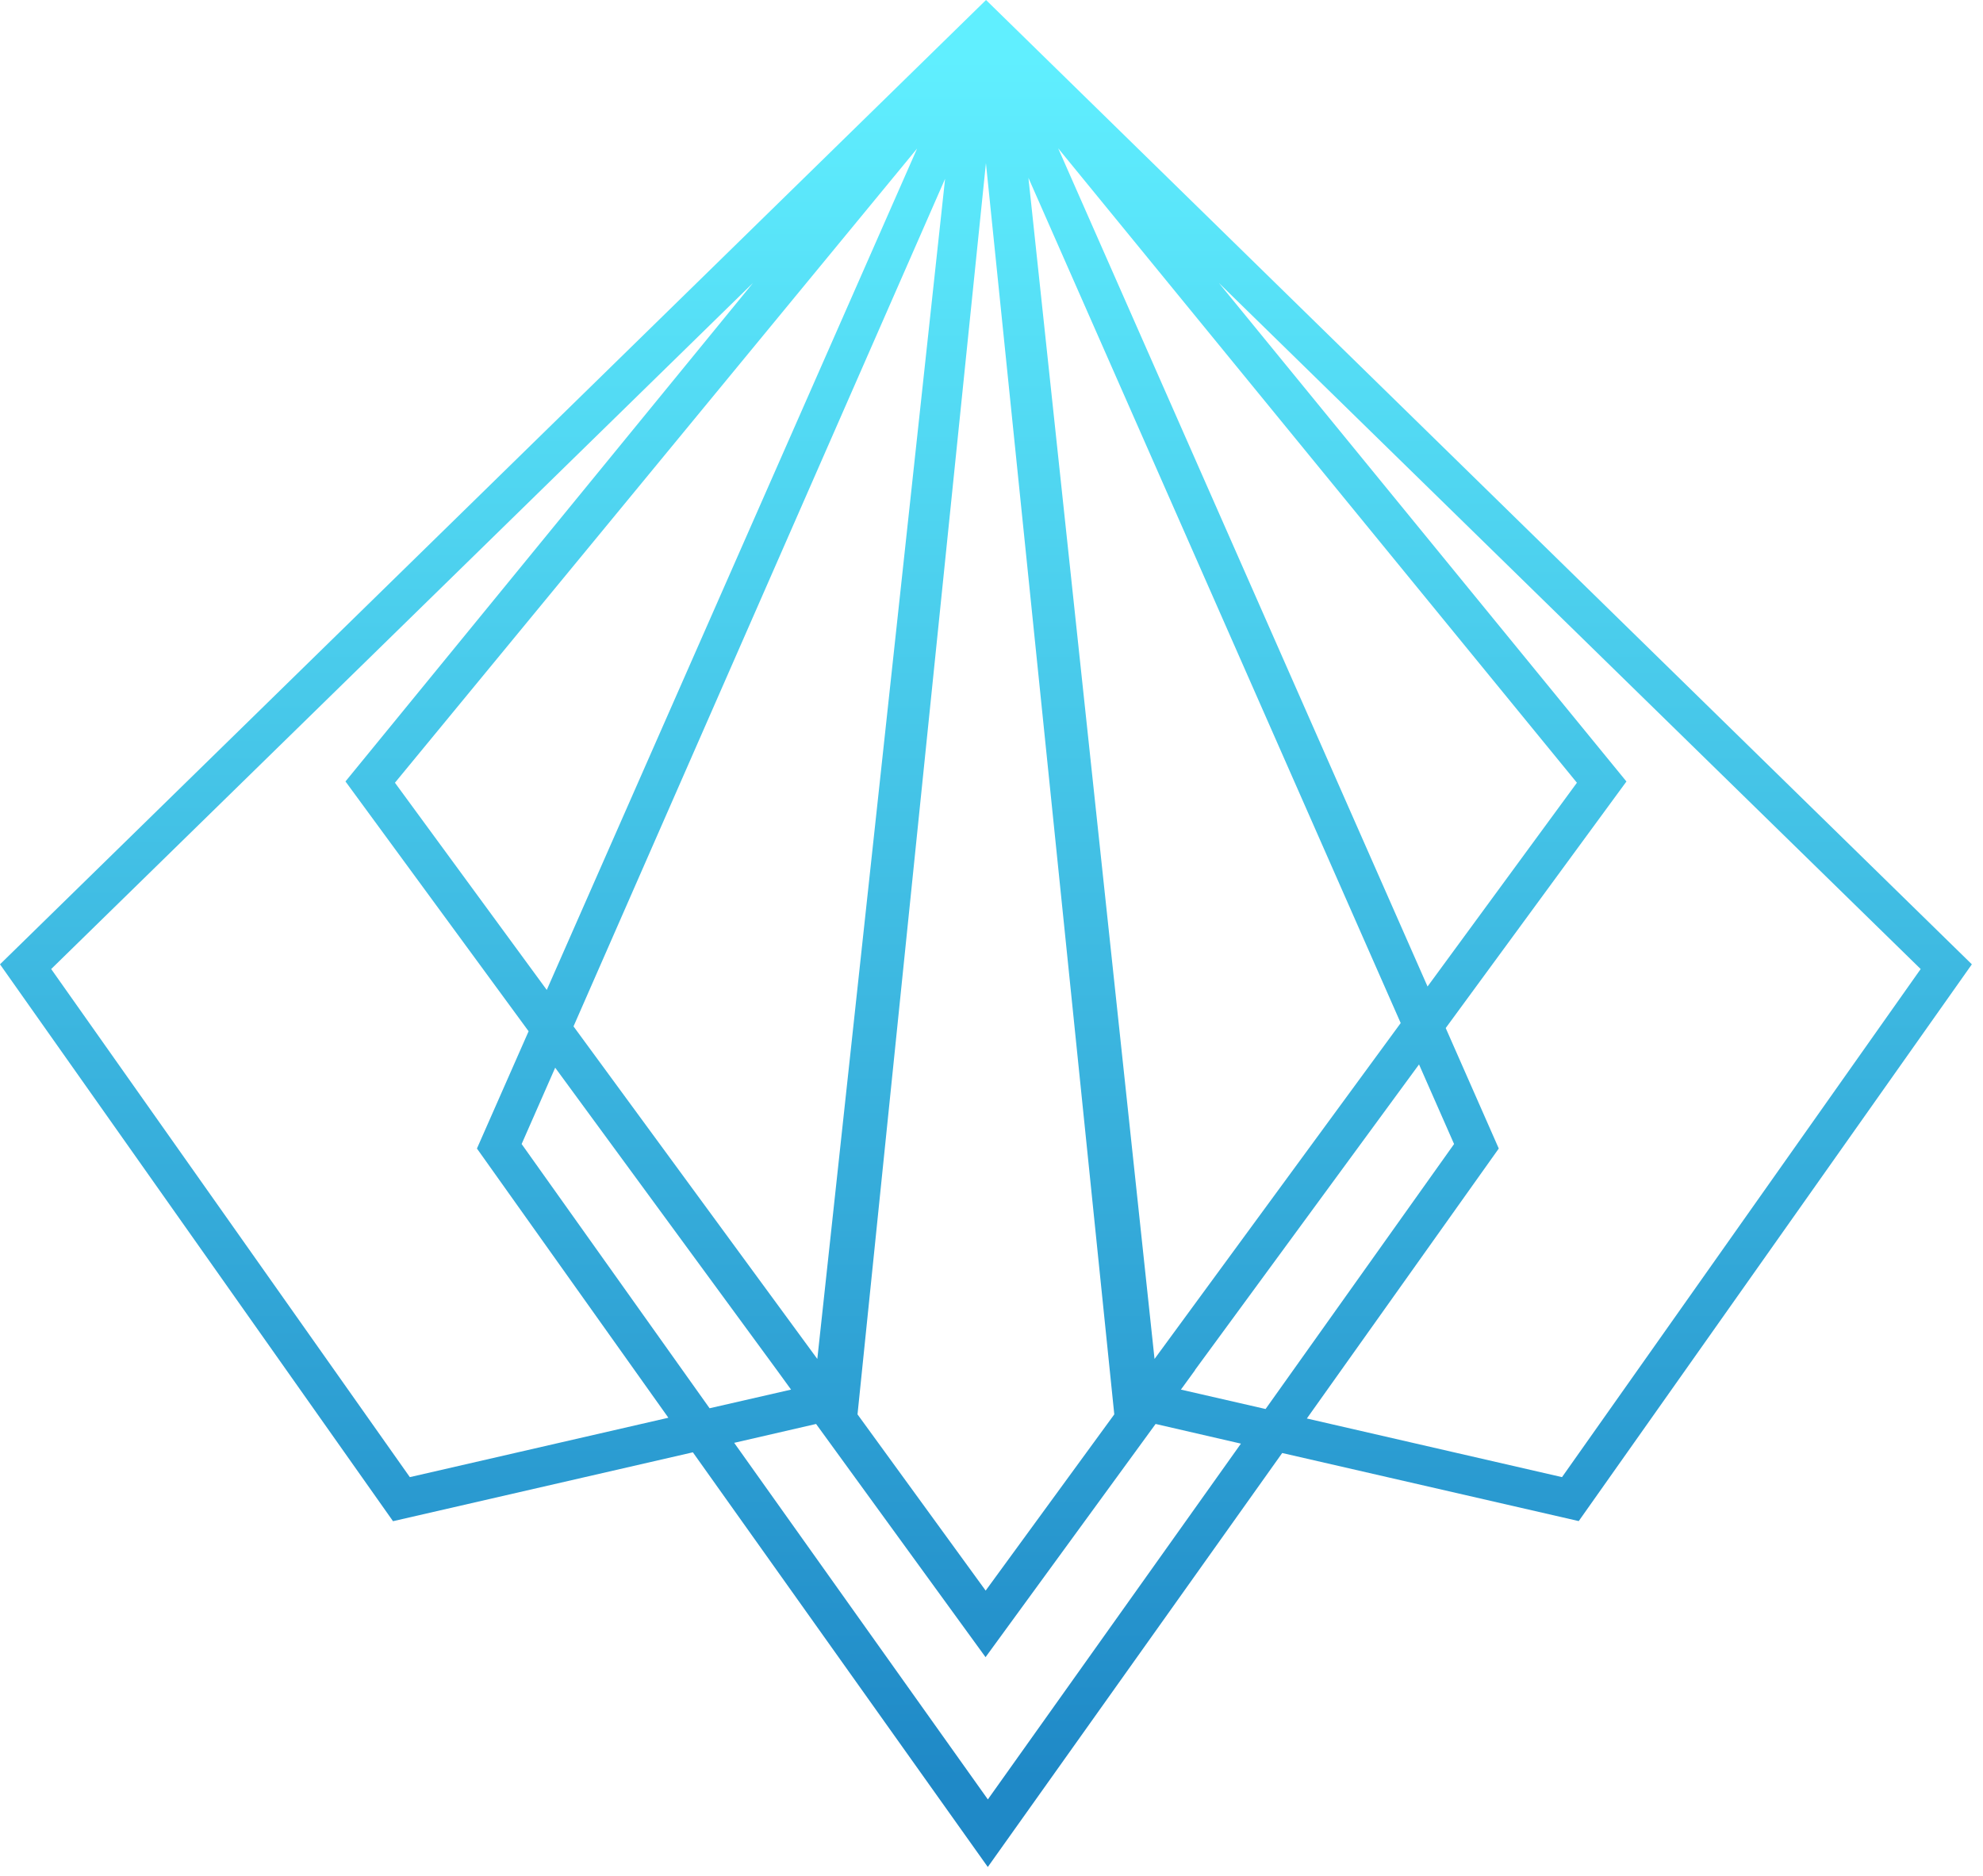
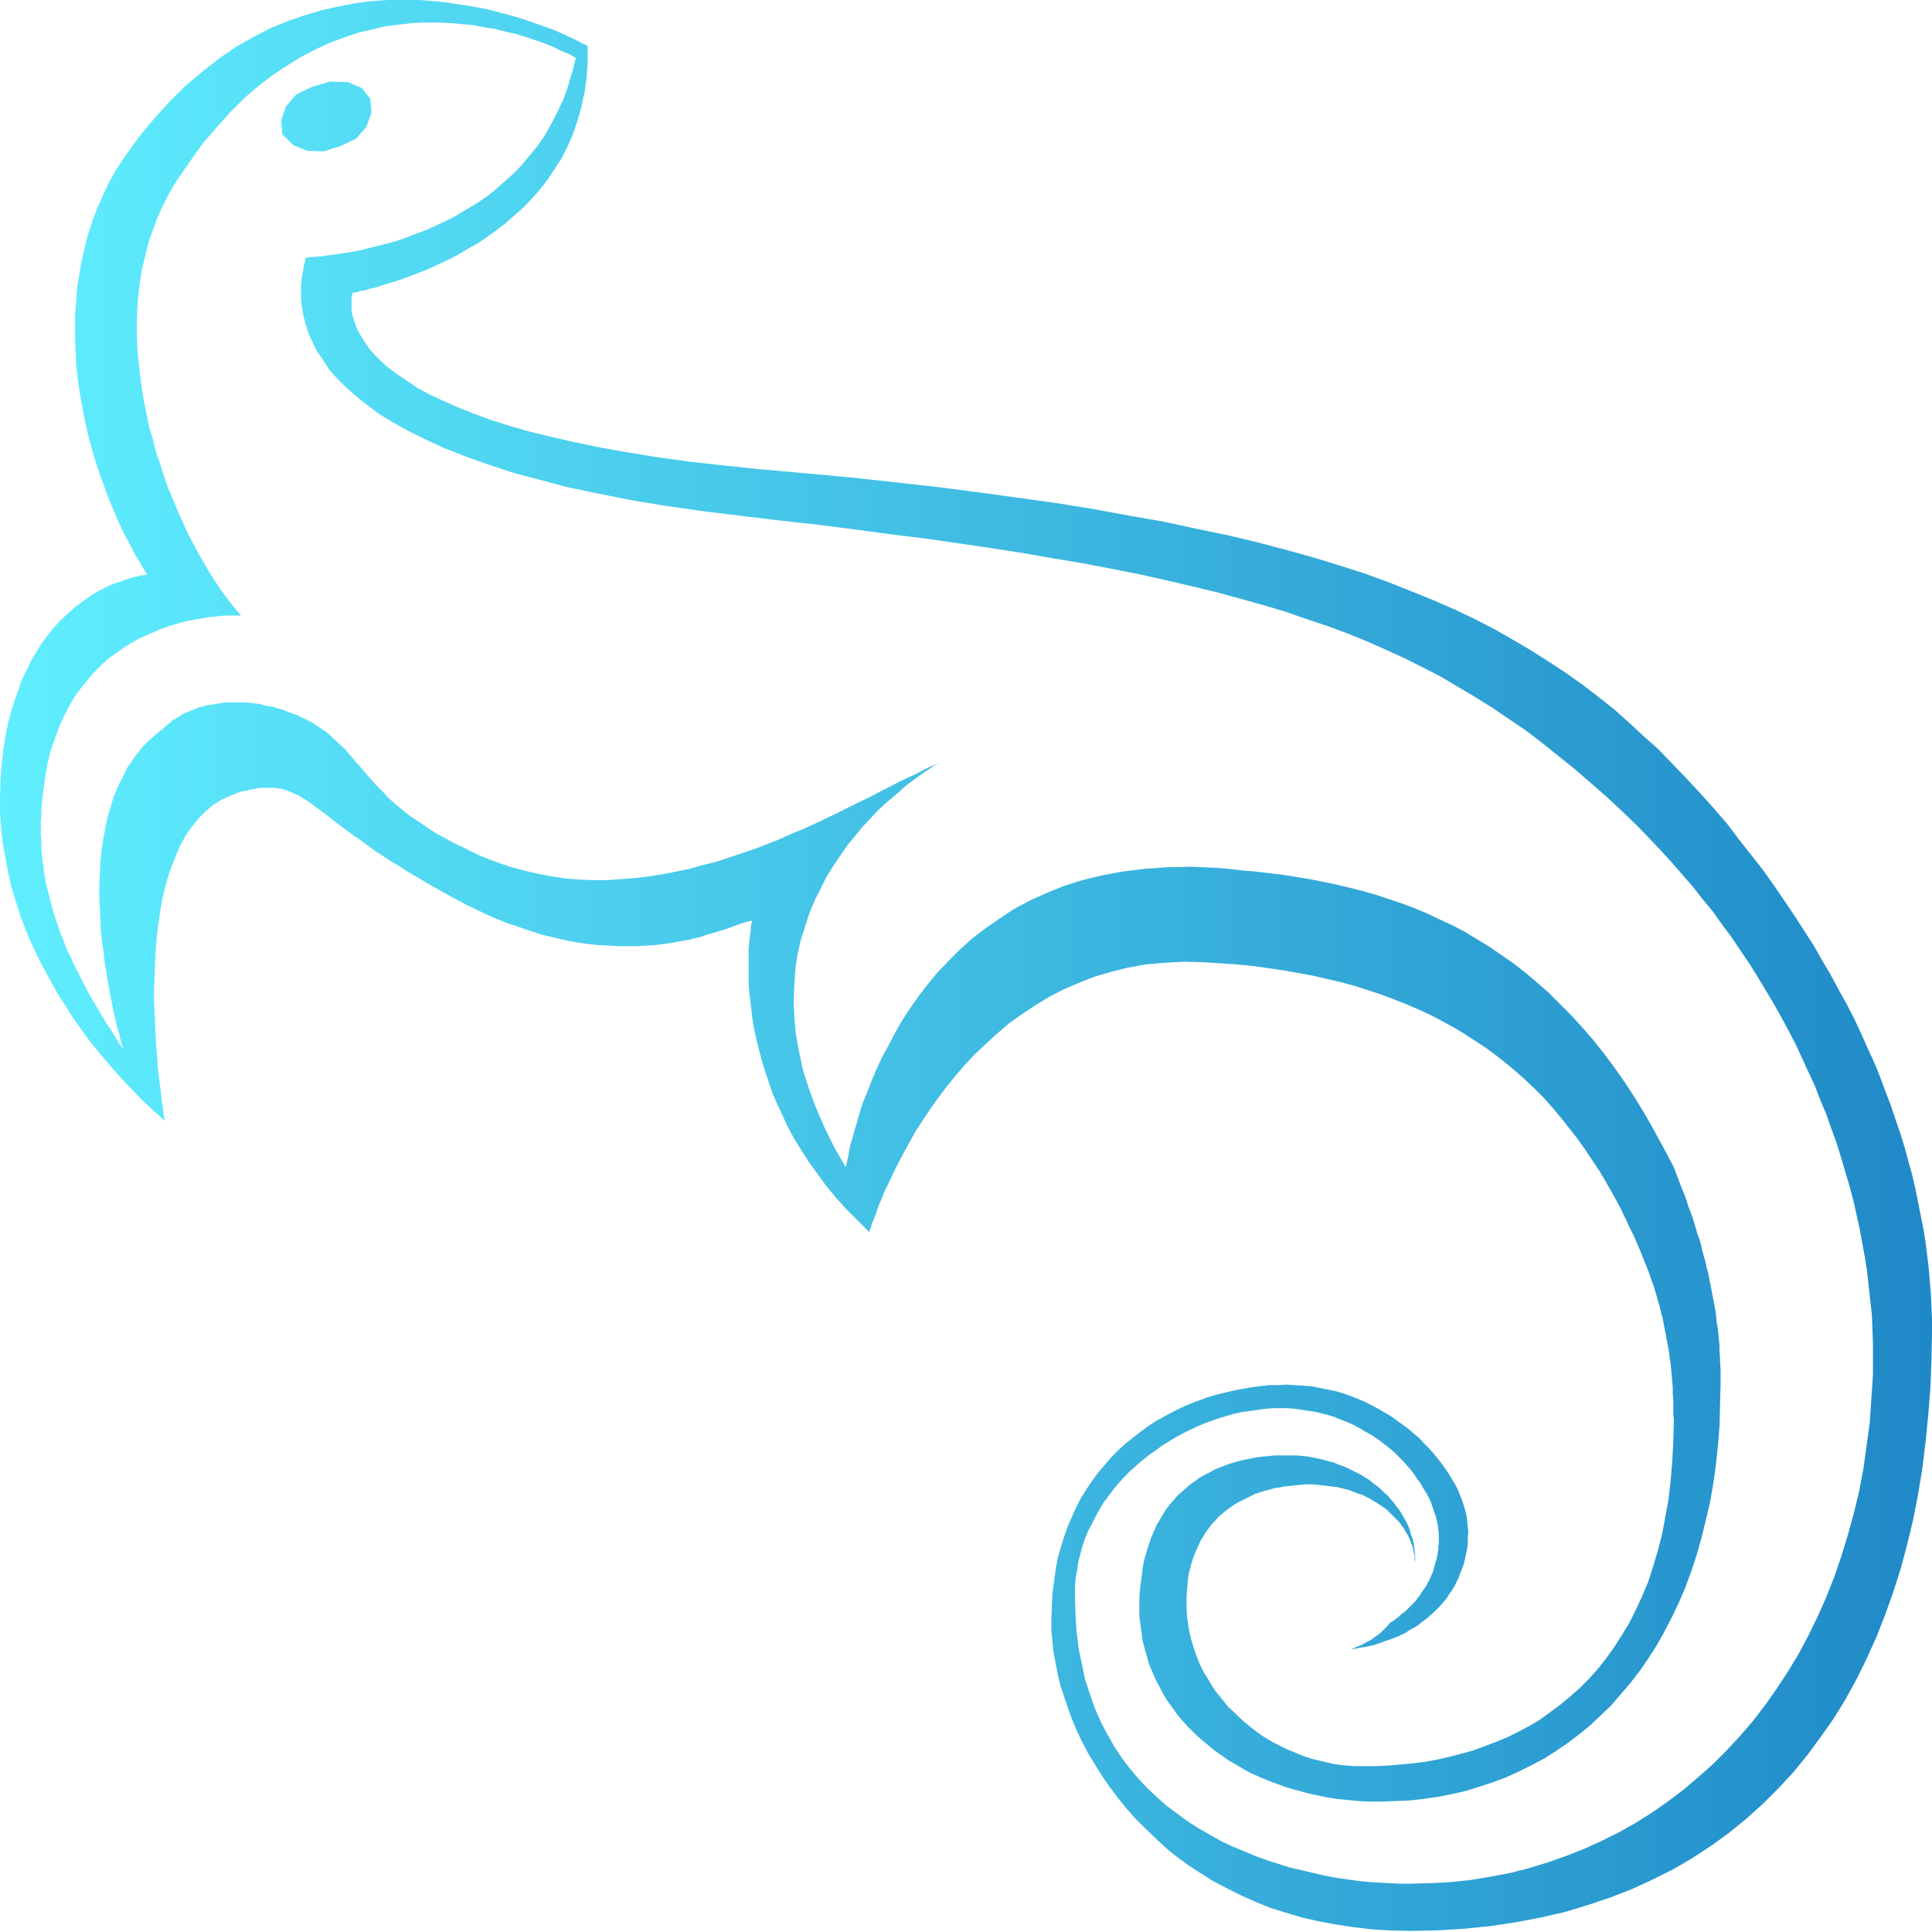
- <svg xmlns="http://www.w3.org/2000/svg" version="1.1" id="Layer_1" x="0px" y="0px" width="37px" height="35px" viewBox="0 0 37 35" enable-background="new 0 0 37 35" xml:space="preserve">
-   <linearGradient id="SVGID_1_" gradientUnits="userSpaceOnUse" x1="231.895" y1="-269.555" x2="231.895" y2="-301.72" gradientTransform="matrix(1 0 0 -1 -213.5 -268.5)">
-     <stop offset="0" style="stop-color:#60EFFF" />
-     <stop offset="1" style="stop-color:#1F89C7" />
-   </linearGradient>
-   <path fill="url(#SVGID_1_)" d="M36.792,17.992L18.398,0L0,17.992l7.333,10.39l5.595-1.285l5.503,7.737l5.493-7.724l5.533,1.27  L36.792,17.992z M17.634,3.336L15.25,25.355l-4.549-6.205L17.634,3.336z M10.202,18.47l-2.833-3.866l9.743-11.833L10.202,18.47z   M14.495,25.562L14.495,25.562l0.265,0.365l-1.52,0.348l-3.507-4.93l0.626-1.424L14.495,25.562z M18.396,3.044l2.395,23.345  l-2.4,3.288L16,26.389L18.396,3.044z M22.296,25.562l4.181-5.702l0.654,1.485l-3.517,4.944l-1.58-0.362l0.264-0.363L22.296,25.562z   M21.542,25.355L19.189,3.318l6.946,15.77L21.542,25.355z M19.744,2.767l9.679,11.837l-2.787,3.802L19.744,2.767z M7.647,27.56  l-6.692-9.48L14.051,5.278l-7.605,9.302l3.417,4.661l-0.964,2.188l3.572,5.023L7.647,27.56z M18.432,33.573l-4.733-6.653  l1.528-0.352l3.162,4.351l3.173-4.351l1.592,0.367L18.432,33.573z M24.384,26.466l3.581-5.037l-0.99-2.248l3.372-4.6l-7.605-9.302  l13.095,12.801l-6.692,9.48L24.384,26.466z" />
+ <svg xmlns="http://www.w3.org/2000/svg" xmlns:xlink="http://www.w3.org/1999/xlink" version="1.1" preserveAspectRatio="xMidYMid meet" viewBox="0 0 36 36" width="36" height="36">
+   <defs>
+     <path d="M8.08 0.02L8.35 0.05L8.61 0.09L8.86 0.13L9.11 0.18L9.34 0.24L9.56 0.3L9.76 0.36L9.96 0.43L10.13 0.49L10.3 0.55L10.44 0.61L10.57 0.67L10.68 0.72L10.78 0.77L10.85 0.81L10.9 0.83L10.94 0.85L10.95 0.86L10.95 1.16L10.93 1.45L10.89 1.73L10.83 2L10.76 2.25L10.68 2.49L10.58 2.72L10.47 2.94L10.34 3.14L10.21 3.34L10.07 3.52L9.91 3.7L9.76 3.86L9.59 4.01L9.42 4.16L9.25 4.29L9.07 4.42L8.89 4.54L8.71 4.64L8.53 4.75L8.35 4.84L8.18 4.92L8.01 5L7.84 5.07L7.68 5.13L7.52 5.19L7.38 5.24L7.24 5.28L7.11 5.32L6.99 5.36L6.89 5.38L6.8 5.41L6.72 5.42L6.66 5.44L6.61 5.45L6.58 5.45L6.57 5.45L6.57 5.46L6.57 5.47L6.56 5.5L6.55 5.54L6.55 5.58L6.55 5.63L6.55 5.69L6.55 5.76L6.56 5.84L6.58 5.92L6.61 6.01L6.64 6.1L6.69 6.2L6.75 6.3L6.82 6.41L6.9 6.52L7 6.63L7.12 6.75L7.26 6.87L7.41 6.98L7.59 7.1L7.78 7.23L8 7.35L8.24 7.46L8.51 7.58L8.81 7.7L9.13 7.82L9.48 7.93L9.86 8.04L10.27 8.14L10.71 8.24L11.19 8.34L11.7 8.43L12.25 8.52L12.83 8.6L13.46 8.67L14.12 8.74L15.02 8.82L15.88 8.9L16.71 8.99L17.51 9.08L18.28 9.18L19.01 9.28L19.72 9.38L20.4 9.49L21.05 9.61L21.68 9.72L22.28 9.85L22.86 9.97L23.41 10.1L23.94 10.24L24.45 10.38L24.94 10.53L25.41 10.68L25.85 10.84L26.28 11.01L26.7 11.18L27.09 11.35L27.47 11.53L27.84 11.72L28.19 11.92L28.53 12.12L28.86 12.33L29.18 12.54L29.49 12.76L29.79 12.99L30.08 13.22L30.36 13.47L30.63 13.72L30.91 13.97L31.17 14.24L31.43 14.51L31.69 14.79L31.95 15.08L32.19 15.36L32.41 15.65L32.63 15.93L32.85 16.21L33.05 16.49L33.24 16.77L33.43 17.05L33.61 17.33L33.79 17.61L33.95 17.89L34.11 18.16L34.26 18.44L34.41 18.71L34.55 18.98L34.68 19.26L34.8 19.53L34.92 19.79L35.03 20.06L35.13 20.33L35.23 20.59L35.32 20.86L35.41 21.12L35.49 21.38L35.56 21.64L35.63 21.89L35.69 22.15L35.74 22.4L35.79 22.65L35.84 22.9L35.88 23.15L35.91 23.39L35.94 23.64L35.96 23.88L35.98 24.12L35.99 24.35L36 24.59L36 24.82L35.99 25.35L35.97 25.86L35.93 26.37L35.88 26.87L35.82 27.36L35.74 27.85L35.65 28.31L35.54 28.77L35.42 29.22L35.28 29.66L35.13 30.08L34.97 30.49L34.79 30.89L34.6 31.28L34.39 31.66L34.17 32.02L33.93 32.36L33.68 32.7L33.42 33.02L33.14 33.32L32.85 33.61L32.54 33.89L32.22 34.15L31.89 34.39L31.54 34.62L31.18 34.83L30.8 35.02L30.41 35.2L30 35.36L29.58 35.5L29.15 35.63L28.71 35.73L28.24 35.82L27.77 35.89L27.28 35.94L26.78 35.97L26.26 35.98L25.9 35.97L25.56 35.95L25.22 35.91L24.89 35.86L24.57 35.8L24.26 35.73L23.96 35.64L23.67 35.55L23.4 35.44L23.13 35.32L22.87 35.19L22.62 35.06L22.38 34.91L22.15 34.76L21.93 34.6L21.72 34.43L21.53 34.25L21.34 34.07L21.16 33.89L20.99 33.7L20.83 33.5L20.68 33.3L20.54 33.1L20.41 32.89L20.28 32.68L20.17 32.47L20.07 32.26L19.98 32.05L19.9 31.83L19.83 31.62L19.76 31.41L19.71 31.2L19.67 30.99L19.63 30.78L19.61 30.58L19.59 30.38L19.59 30.18L19.6 29.93L19.61 29.7L19.64 29.47L19.67 29.25L19.71 29.03L19.77 28.82L19.83 28.63L19.9 28.43L19.98 28.25L20.06 28.07L20.15 27.9L20.25 27.74L20.36 27.58L20.47 27.43L20.59 27.29L20.71 27.15L20.84 27.02L20.97 26.9L21.11 26.79L21.25 26.68L21.4 26.57L21.54 26.48L21.7 26.39L21.85 26.31L22.01 26.23L22.17 26.16L22.33 26.1L22.49 26.04L22.66 25.99L22.82 25.95L22.99 25.91L23.15 25.88L23.32 25.85L23.48 25.83L23.64 25.81L23.81 25.81L23.97 25.8L24.12 25.81L24.28 25.82L24.43 25.83L24.58 25.86L24.73 25.89L24.88 25.92L25.02 25.96L25.16 26.01L25.29 26.06L25.43 26.12L25.55 26.18L25.68 26.25L25.8 26.32L25.92 26.39L26.03 26.47L26.14 26.55L26.25 26.63L26.35 26.72L26.45 26.8L26.54 26.9L26.63 26.99L26.71 27.08L26.79 27.18L26.87 27.28L26.94 27.38L27 27.47L27.06 27.57L27.12 27.67L27.17 27.77L27.21 27.87L27.25 27.97L27.28 28.07L27.31 28.17L27.33 28.26L27.34 28.36L27.35 28.45L27.36 28.54L27.35 28.64L27.35 28.75L27.34 28.85L27.32 28.94L27.3 29.04L27.28 29.13L27.25 29.22L27.21 29.31L27.18 29.4L27.14 29.48L27.1 29.56L27.05 29.64L27 29.71L26.95 29.79L26.89 29.86L26.83 29.93L26.77 29.99L26.71 30.05L26.64 30.11L26.57 30.17L26.5 30.22L26.43 30.28L26.35 30.33L26.27 30.37L26.2 30.42L26.12 30.46L26.03 30.5L25.95 30.53L25.87 30.56L25.78 30.59L25.7 30.62L25.61 30.65L25.52 30.67L25.43 30.69L25.35 30.7L25.26 30.72L25.17 30.73L25.23 30.71L25.29 30.68L25.35 30.66L25.41 30.63L25.46 30.6L25.52 30.57L25.57 30.54L25.62 30.5L25.67 30.47L25.72 30.43L25.76 30.39L25.81 30.34L25.85 30.3L25.89 30.25L25.91 30.24L25.91 30.23L25.95 30.21L25.99 30.18L26.03 30.15L26.07 30.12L26.11 30.08L26.15 30.05L26.19 30.02L26.23 29.98L26.26 29.95L26.3 29.91L26.34 29.87L26.37 29.84L26.4 29.8L26.43 29.76L26.46 29.72L26.49 29.67L26.52 29.63L26.55 29.59L26.58 29.54L26.6 29.5L26.63 29.45L26.65 29.4L26.67 29.36L26.69 29.31L26.71 29.26L26.72 29.21L26.74 29.15L26.75 29.1L26.77 29.05L26.78 28.99L26.79 28.94L26.8 28.88L26.8 28.82L26.81 28.77L26.81 28.71L26.81 28.65L26.81 28.57L26.8 28.49L26.79 28.41L26.77 28.32L26.75 28.24L26.72 28.16L26.69 28.07L26.66 27.98L26.62 27.9L26.57 27.81L26.52 27.73L26.47 27.64L26.41 27.56L26.35 27.47L26.29 27.39L26.22 27.31L26.15 27.23L26.07 27.15L25.99 27.07L25.91 27L25.82 26.93L25.73 26.86L25.63 26.79L25.54 26.73L25.43 26.67L25.33 26.61L25.22 26.55L25.11 26.5L25 26.46L24.88 26.41L24.76 26.37L24.64 26.34L24.52 26.31L24.39 26.29L24.26 26.27L24.13 26.25L23.99 26.24L23.86 26.24L23.72 26.24L23.58 26.25L23.44 26.27L23.3 26.29L23.15 26.31L23.01 26.34L22.87 26.38L22.73 26.42L22.59 26.47L22.45 26.52L22.31 26.58L22.18 26.64L22.04 26.71L21.91 26.78L21.78 26.86L21.65 26.94L21.53 27.03L21.4 27.12L21.29 27.21L21.17 27.31L21.06 27.41L20.95 27.52L20.85 27.63L20.75 27.75L20.66 27.87L20.57 27.99L20.49 28.12L20.42 28.25L20.35 28.39L20.28 28.52L20.22 28.66L20.17 28.81L20.13 28.96L20.09 29.11L20.07 29.26L20.04 29.42L20.03 29.58L20.03 29.74L20.04 30.08L20.06 30.4L20.1 30.72L20.16 31.01L20.22 31.3L20.31 31.57L20.4 31.83L20.51 32.08L20.63 32.31L20.76 32.54L20.9 32.75L21.05 32.95L21.21 33.14L21.38 33.32L21.56 33.49L21.74 33.65L21.93 33.79L22.12 33.93L22.32 34.06L22.53 34.18L22.74 34.3L22.95 34.4L23.17 34.49L23.38 34.58L23.6 34.66L23.82 34.73L24.04 34.8L24.26 34.85L24.47 34.9L24.69 34.95L24.9 34.99L25.11 35.02L25.32 35.05L25.52 35.07L25.71 35.08L25.9 35.09L26.09 35.1L26.26 35.1L26.65 35.09L27.03 35.07L27.41 35.03L27.77 34.97L28.14 34.9L28.49 34.81L28.85 34.7L29.19 34.58L29.52 34.45L29.85 34.3L30.17 34.14L30.49 33.96L30.79 33.77L31.09 33.56L31.38 33.34L31.65 33.11L31.92 32.87L32.18 32.61L32.43 32.34L32.67 32.06L32.9 31.76L33.11 31.46L33.32 31.14L33.52 30.81L33.7 30.47L33.87 30.12L34.03 29.76L34.18 29.38L34.31 29L34.43 28.61L34.54 28.21L34.64 27.8L34.72 27.38L34.78 26.95L34.84 26.51L34.87 26.06L34.9 25.61L34.9 25.15L34.9 25.04L34.89 24.77L34.88 24.5L34.85 24.23L34.82 23.96L34.79 23.69L34.75 23.43L34.7 23.16L34.65 22.89L34.59 22.62L34.53 22.35L34.46 22.09L34.38 21.82L34.3 21.55L34.22 21.29L34.12 21.02L34.03 20.76L33.92 20.5L33.82 20.24L33.7 19.98L33.58 19.72L33.46 19.46L33.33 19.21L33.19 18.95L33.05 18.7L32.9 18.45L32.75 18.2L32.6 17.96L32.43 17.71L32.27 17.47L32.09 17.23L31.92 16.99L31.73 16.76L31.55 16.53L31.35 16.3L31.15 16.07L30.95 15.85L30.74 15.63L30.53 15.41L30.23 15.12L29.93 14.84L29.63 14.58L29.33 14.32L29.03 14.08L28.73 13.84L28.43 13.61L28.12 13.4L27.81 13.19L27.49 12.99L27.17 12.8L26.85 12.61L26.52 12.44L26.18 12.27L25.83 12.11L25.47 11.95L25.1 11.8L24.72 11.66L24.33 11.53L23.93 11.39L23.52 11.27L23.09 11.15L22.65 11.03L22.19 10.92L21.72 10.81L21.23 10.7L20.72 10.6L20.2 10.5L19.66 10.41L19.09 10.31L18.51 10.22L17.9 10.13L17.28 10.04L16.63 9.96L15.96 9.87L15.26 9.78L14.54 9.7L13.79 9.61L13.06 9.52L12.36 9.42L11.71 9.31L11.11 9.19L10.54 9.07L10.02 8.93L9.53 8.8L9.08 8.65L8.66 8.5L8.28 8.35L7.93 8.19L7.61 8.03L7.32 7.87L7.06 7.71L6.83 7.54L6.62 7.37L6.44 7.21L6.27 7.04L6.13 6.88L6.02 6.71L5.91 6.55L5.83 6.39L5.76 6.24L5.71 6.09L5.67 5.95L5.64 5.81L5.62 5.67L5.61 5.55L5.61 5.43L5.61 5.32L5.62 5.22L5.63 5.12L5.65 5.04L5.66 4.97L5.67 4.91L5.69 4.86L5.69 4.82L5.7 4.8L5.71 4.8L5.73 4.8L5.77 4.79L5.83 4.79L5.9 4.78L5.99 4.78L6.08 4.76L6.19 4.75L6.31 4.73L6.44 4.71L6.58 4.69L6.73 4.66L6.88 4.62L7.05 4.58L7.21 4.54L7.39 4.49L7.56 4.43L7.74 4.36L7.93 4.29L8.11 4.21L8.3 4.12L8.48 4.03L8.66 3.92L8.85 3.81L9.03 3.69L9.2 3.56L9.37 3.41L9.54 3.26L9.7 3.1L9.85 2.92L10 2.74L10.14 2.54L10.26 2.33L10.38 2.1L10.49 1.87L10.58 1.62L10.66 1.35L10.73 1.08L10.72 1.07L10.69 1.06L10.65 1.03L10.59 1L10.51 0.97L10.42 0.93L10.32 0.88L10.2 0.83L10.07 0.78L9.92 0.73L9.77 0.68L9.6 0.63L9.42 0.59L9.23 0.54L9.03 0.51L8.83 0.47L8.61 0.45L8.39 0.43L8.16 0.42L7.92 0.42L7.68 0.43L7.43 0.46L7.18 0.49L6.93 0.55L6.67 0.61L6.41 0.7L6.14 0.8L5.88 0.92L5.61 1.06L5.35 1.22L5.08 1.4L4.82 1.6L4.55 1.83L4.29 2.09L4.04 2.37L3.78 2.67L3.54 3.01L3.29 3.37L3.16 3.59L3.04 3.82L2.94 4.04L2.85 4.28L2.77 4.51L2.71 4.75L2.65 4.99L2.61 5.24L2.58 5.48L2.56 5.73L2.55 5.98L2.55 6.23L2.56 6.48L2.58 6.73L2.61 6.98L2.64 7.23L2.68 7.47L2.73 7.71L2.78 7.96L2.85 8.19L2.91 8.43L2.99 8.66L3.06 8.89L3.14 9.11L3.23 9.32L3.32 9.54L3.41 9.74L3.5 9.94L3.6 10.13L3.7 10.32L3.8 10.49L3.9 10.66L4 10.82L4.1 10.97L4.2 11.11L4.3 11.24L4.4 11.36L4.49 11.47L4.49 11.47L4.47 11.47L4.43 11.47L4.39 11.47L4.33 11.47L4.26 11.47L4.18 11.47L4.09 11.48L3.99 11.49L3.89 11.5L3.78 11.52L3.66 11.54L3.54 11.56L3.41 11.59L3.27 11.63L3.14 11.67L3 11.72L2.86 11.78L2.72 11.84L2.57 11.91L2.43 11.99L2.29 12.08L2.15 12.18L2.01 12.28L1.88 12.4L1.75 12.53L1.63 12.67L1.51 12.82L1.39 12.98L1.29 13.16L1.19 13.35L1.1 13.55L1.02 13.77L0.94 14L0.88 14.25L0.84 14.51L0.8 14.79L0.77 15.08L0.77 15.2L0.76 15.32L0.76 15.44L0.76 15.56L0.77 15.68L0.77 15.79L0.78 15.91L0.79 16.02L0.81 16.14L0.82 16.25L0.84 16.37L0.86 16.48L0.89 16.6L0.92 16.71L0.95 16.83L0.98 16.94L1.01 17.05L1.05 17.17L1.09 17.28L1.13 17.4L1.18 17.51L1.22 17.63L1.27 17.74L1.33 17.86L1.38 17.98L1.44 18.09L1.5 18.21L1.56 18.33L1.62 18.45L1.69 18.57L1.76 18.69L1.83 18.81L1.9 18.93L1.98 19.06L2.06 19.18L2.14 19.31L2.22 19.44L2.31 19.57L2.3 19.56L2.29 19.53L2.28 19.49L2.26 19.43L2.24 19.35L2.22 19.26L2.19 19.16L2.16 19.04L2.13 18.91L2.1 18.77L2.07 18.62L2.04 18.46L2.01 18.29L1.98 18.11L1.95 17.93L1.93 17.74L1.9 17.54L1.88 17.34L1.87 17.13L1.86 16.92L1.85 16.71L1.85 16.5L1.86 16.29L1.87 16.07L1.89 15.86L1.92 15.65L1.96 15.44L2 15.24L2.06 15.04L2.12 14.84L2.2 14.65L2.29 14.47L2.38 14.29L2.5 14.12L2.62 13.96L2.76 13.81L2.91 13.68L3.07 13.55L3.1 13.52L3.13 13.5L3.16 13.47L3.19 13.45L3.22 13.42L3.26 13.4L3.3 13.37L3.34 13.35L3.38 13.32L3.42 13.3L3.46 13.28L3.51 13.26L3.56 13.24L3.61 13.22L3.66 13.2L3.71 13.18L3.77 13.17L3.82 13.15L3.88 13.14L3.94 13.13L4 13.12L4.06 13.11L4.12 13.1L4.19 13.09L4.26 13.09L4.32 13.09L4.39 13.09L4.47 13.09L4.54 13.09L4.61 13.09L4.69 13.1L4.77 13.11L4.85 13.12L4.93 13.14L5.01 13.16L5.09 13.17L5.17 13.2L5.26 13.22L5.38 13.27L5.5 13.31L5.61 13.36L5.71 13.41L5.81 13.46L5.9 13.52L5.99 13.58L6.07 13.63L6.14 13.69L6.21 13.76L6.28 13.82L6.35 13.89L6.42 13.95L6.48 14.02L6.54 14.09L6.6 14.16L6.66 14.23L6.73 14.31L6.79 14.38L6.86 14.46L6.93 14.54L7 14.62L7.07 14.69L7.15 14.77L7.23 14.86L7.32 14.94L7.41 15.02L7.51 15.1L7.62 15.19L7.74 15.27L7.86 15.35L7.99 15.44L8.13 15.53L8.28 15.61L8.44 15.7L8.61 15.78L8.79 15.87L8.98 15.96L9.24 16.06L9.5 16.15L9.76 16.22L10.02 16.28L10.28 16.33L10.54 16.37L10.8 16.39L11.06 16.4L11.32 16.4L11.58 16.38L11.84 16.36L12.09 16.33L12.35 16.29L12.6 16.24L12.85 16.19L13.09 16.12L13.34 16.06L13.58 15.98L13.82 15.9L14.06 15.82L14.29 15.73L14.52 15.64L14.74 15.54L14.96 15.45L15.18 15.35L15.39 15.25L15.6 15.15L15.8 15.05L16 14.95L16.19 14.86L16.38 14.76L16.56 14.67L16.73 14.58L16.9 14.5L17.07 14.42L17.22 14.34L17.37 14.27L17.51 14.21L17.5 14.21L17.47 14.23L17.43 14.25L17.37 14.29L17.3 14.34L17.21 14.4L17.11 14.47L17 14.55L16.88 14.64L16.76 14.75L16.63 14.86L16.49 14.98L16.35 15.11L16.21 15.26L16.07 15.41L15.93 15.58L15.79 15.75L15.66 15.94L15.53 16.13L15.4 16.34L15.29 16.56L15.18 16.78L15.08 17.02L15 17.27L14.92 17.52L14.86 17.79L14.82 18.06L14.8 18.35L14.79 18.65L14.8 18.95L14.83 19.27L14.89 19.6L14.96 19.93L15.07 20.28L15.2 20.63L15.36 21L15.54 21.37L15.76 21.75L15.76 21.74L15.77 21.71L15.78 21.65L15.8 21.57L15.82 21.47L15.84 21.35L15.88 21.22L15.92 21.07L15.97 20.91L16.02 20.73L16.08 20.54L16.16 20.35L16.24 20.14L16.33 19.93L16.43 19.71L16.55 19.49L16.67 19.26L16.8 19.03L16.95 18.8L17.11 18.57L17.28 18.35L17.47 18.12L17.67 17.91L17.88 17.7L18.11 17.49L18.36 17.3L18.62 17.12L18.89 16.94L19.19 16.78L19.5 16.64L19.82 16.51L20.17 16.4L20.54 16.31L20.92 16.24L21.32 16.19L21.75 16.16L22.19 16.15L22.65 16.17L22.9 16.19L23.15 16.22L23.4 16.24L23.65 16.27L23.9 16.3L24.15 16.34L24.4 16.38L24.65 16.43L24.89 16.48L25.14 16.54L25.38 16.6L25.63 16.67L25.87 16.75L26.11 16.83L26.35 16.92L26.59 17.02L26.82 17.13L27.06 17.24L27.29 17.36L27.52 17.5L27.75 17.64L27.97 17.79L28.2 17.95L28.42 18.12L28.63 18.3L28.85 18.49L29.06 18.7L29.27 18.91L29.48 19.14L29.68 19.37L29.88 19.62L30.08 19.89L30.27 20.16L30.46 20.45L30.65 20.76L30.83 21.08L31.01 21.41L31.19 21.75L31.23 21.86L31.27 21.96L31.31 22.07L31.35 22.17L31.39 22.27L31.43 22.38L31.46 22.48L31.5 22.58L31.54 22.69L31.57 22.79L31.6 22.89L31.63 23L31.67 23.1L31.7 23.21L31.72 23.31L31.75 23.41L31.78 23.52L31.8 23.62L31.83 23.72L31.85 23.83L31.87 23.93L31.89 24.03L31.91 24.14L31.93 24.24L31.95 24.35L31.97 24.45L31.98 24.55L31.99 24.66L32.01 24.76L32.02 24.86L32.03 24.97L32.04 25.07L32.04 25.18L32.05 25.28L32.05 25.38L32.06 25.49L32.06 25.59L32.06 25.69L32.06 25.8L32.05 26.2L32.04 26.58L32.01 26.95L31.97 27.32L31.92 27.67L31.86 28.01L31.78 28.35L31.7 28.67L31.61 28.99L31.51 29.29L31.4 29.59L31.28 29.87L31.15 30.14L31.01 30.41L30.87 30.66L30.71 30.91L30.55 31.14L30.38 31.36L30.2 31.57L30.02 31.78L29.82 31.97L29.63 32.15L29.42 32.32L29.21 32.48L28.99 32.63L28.77 32.77L28.54 32.89L28.3 33.01L28.06 33.12L27.82 33.21L27.57 33.29L27.32 33.37L27.06 33.43L26.8 33.48L26.53 33.52L26.26 33.55L25.99 33.56L25.72 33.57L25.51 33.57L25.31 33.56L25.11 33.54L24.91 33.52L24.72 33.49L24.53 33.45L24.35 33.41L24.17 33.36L23.99 33.31L23.82 33.25L23.66 33.19L23.49 33.12L23.33 33.05L23.18 32.97L23.03 32.88L22.89 32.8L22.75 32.7L22.62 32.61L22.49 32.5L22.37 32.4L22.25 32.29L22.14 32.18L22.03 32.06L21.93 31.94L21.84 31.81L21.75 31.69L21.67 31.56L21.6 31.42L21.53 31.29L21.47 31.15L21.41 31.01L21.37 30.86L21.33 30.72L21.29 30.57L21.27 30.42L21.25 30.27L21.23 30.11L21.23 29.96L21.23 29.79L21.24 29.63L21.26 29.47L21.28 29.32L21.3 29.17L21.33 29.03L21.37 28.9L21.41 28.77L21.45 28.65L21.5 28.54L21.55 28.42L21.61 28.32L21.67 28.22L21.73 28.12L21.8 28.03L21.87 27.95L21.95 27.86L22.03 27.79L22.11 27.72L22.19 27.65L22.28 27.59L22.36 27.53L22.45 27.48L22.55 27.43L22.64 27.38L22.74 27.34L22.84 27.3L22.93 27.27L23.03 27.24L23.14 27.21L23.24 27.19L23.34 27.17L23.45 27.15L23.55 27.14L23.65 27.13L23.76 27.12L23.86 27.12L23.97 27.12L24.07 27.12L24.17 27.12L24.27 27.13L24.37 27.14L24.47 27.16L24.57 27.18L24.66 27.2L24.76 27.23L24.85 27.25L24.94 27.29L25.03 27.32L25.12 27.36L25.2 27.4L25.28 27.44L25.36 27.48L25.44 27.53L25.52 27.58L25.59 27.64L25.66 27.69L25.73 27.75L25.79 27.81L25.86 27.87L25.91 27.93L25.97 28L26.02 28.07L26.07 28.13L26.12 28.21L26.16 28.28L26.2 28.35L26.24 28.43L26.27 28.51L26.29 28.59L26.32 28.67L26.34 28.75L26.35 28.83L26.36 28.91L26.37 29L26.37 29.08L26.37 29.12L26.37 29.14L26.37 29.12L26.36 29.05L26.36 28.99L26.34 28.92L26.33 28.85L26.31 28.79L26.28 28.72L26.26 28.66L26.23 28.6L26.19 28.54L26.16 28.48L26.12 28.43L26.08 28.37L26.03 28.32L25.98 28.27L25.93 28.22L25.88 28.17L25.83 28.12L25.77 28.08L25.71 28.04L25.65 28L25.58 27.96L25.52 27.92L25.45 27.89L25.38 27.85L25.3 27.83L25.23 27.8L25.15 27.77L25.08 27.75L25 27.73L24.92 27.71L24.83 27.7L24.75 27.69L24.66 27.68L24.58 27.67L24.49 27.66L24.4 27.66L24.31 27.66L24.21 27.67L24.11 27.68L24.02 27.69L23.92 27.7L23.83 27.72L23.74 27.73L23.65 27.76L23.56 27.78L23.47 27.81L23.38 27.84L23.3 27.88L23.22 27.92L23.14 27.96L23.06 28L22.98 28.05L22.91 28.1L22.84 28.15L22.77 28.21L22.7 28.27L22.64 28.34L22.58 28.4L22.52 28.48L22.47 28.55L22.42 28.63L22.37 28.71L22.33 28.8L22.29 28.89L22.25 28.98L22.22 29.07L22.19 29.17L22.16 29.28L22.14 29.38L22.13 29.5L22.12 29.61L22.11 29.73L22.11 29.85L22.11 29.99L22.12 30.13L22.14 30.27L22.16 30.4L22.19 30.53L22.23 30.66L22.27 30.79L22.32 30.92L22.37 31.04L22.43 31.16L22.5 31.27L22.57 31.39L22.64 31.5L22.72 31.6L22.81 31.71L22.89 31.81L22.99 31.9L23.08 31.99L23.18 32.08L23.29 32.17L23.39 32.25L23.5 32.33L23.61 32.4L23.73 32.47L23.85 32.53L23.97 32.59L24.09 32.64L24.21 32.69L24.34 32.74L24.47 32.78L24.6 32.81L24.73 32.84L24.86 32.87L24.99 32.89L25.12 32.9L25.25 32.91L25.39 32.91L25.62 32.91L25.85 32.9L26.08 32.88L26.31 32.86L26.54 32.83L26.77 32.79L26.99 32.74L27.22 32.68L27.44 32.62L27.66 32.54L27.87 32.46L28.09 32.37L28.29 32.27L28.5 32.16L28.7 32.04L28.89 31.9L29.08 31.76L29.26 31.61L29.44 31.45L29.61 31.28L29.78 31.09L29.93 30.9L30.08 30.69L30.22 30.47L30.36 30.24L30.48 30L30.6 29.74L30.71 29.48L30.8 29.2L30.89 28.9L30.97 28.59L31.03 28.27L31.09 27.94L31.13 27.59L31.16 27.23L31.18 26.85L31.19 26.46L31.18 26.34L31.18 26.21L31.18 26.09L31.17 25.98L31.17 25.86L31.16 25.75L31.15 25.63L31.14 25.52L31.13 25.41L31.11 25.3L31.1 25.19L31.08 25.08L31.06 24.98L31.04 24.87L31.02 24.77L31 24.66L30.98 24.56L30.95 24.46L30.93 24.36L30.9 24.26L30.87 24.15L30.84 24.05L30.81 23.95L30.77 23.85L30.74 23.75L30.7 23.65L30.66 23.55L30.62 23.45L30.58 23.35L30.54 23.25L30.49 23.14L30.45 23.04L30.4 22.94L30.35 22.84L30.3 22.73L30.25 22.63L30.2 22.52L30.07 22.28L29.94 22.05L29.81 21.83L29.67 21.62L29.53 21.41L29.38 21.2L29.23 21.01L29.08 20.82L28.92 20.63L28.76 20.45L28.59 20.28L28.42 20.12L28.24 19.96L28.06 19.81L27.87 19.66L27.68 19.52L27.48 19.39L27.28 19.26L27.08 19.14L26.86 19.02L26.65 18.91L26.43 18.81L26.2 18.71L25.97 18.62L25.73 18.53L25.49 18.45L25.24 18.37L24.98 18.3L24.72 18.24L24.46 18.18L24.19 18.13L23.91 18.08L23.63 18.04L23.34 18L23.04 17.97L22.74 17.95L22.43 17.93L22.06 17.92L21.7 17.94L21.35 17.97L21.02 18.03L20.7 18.11L20.39 18.2L20.09 18.32L19.81 18.44L19.54 18.58L19.28 18.74L19.04 18.9L18.8 19.07L18.58 19.26L18.37 19.45L18.17 19.64L17.98 19.84L17.8 20.05L17.63 20.26L17.48 20.46L17.33 20.67L17.19 20.88L17.06 21.08L16.95 21.28L16.84 21.48L16.74 21.67L16.65 21.85L16.57 22.02L16.49 22.18L16.43 22.33L16.37 22.47L16.33 22.59L16.29 22.7L16.25 22.79L16.23 22.86L16.21 22.91L16.2 22.95L16.2 22.96L15.98 22.74L15.77 22.53L15.57 22.31L15.39 22.09L15.23 21.87L15.07 21.65L14.93 21.43L14.8 21.22L14.68 21L14.58 20.78L14.48 20.57L14.39 20.36L14.32 20.15L14.25 19.94L14.19 19.74L14.14 19.55L14.09 19.35L14.05 19.17L14.02 18.98L14 18.81L13.98 18.64L13.96 18.48L13.95 18.32L13.95 18.17L13.95 18.03L13.95 17.9L13.95 17.78L13.95 17.67L13.96 17.57L13.97 17.48L13.98 17.39L13.99 17.32L13.99 17.27L14 17.22L14.01 17.19L14.01 17.17L14.01 17.16L13.98 17.16L13.94 17.17L13.9 17.18L13.84 17.2L13.78 17.22L13.72 17.24L13.64 17.27L13.56 17.3L13.47 17.33L13.37 17.36L13.27 17.39L13.16 17.42L13.05 17.46L12.92 17.49L12.79 17.52L12.66 17.54L12.51 17.57L12.36 17.59L12.21 17.61L12.05 17.62L11.88 17.63L11.71 17.63L11.53 17.63L11.34 17.62L11.15 17.61L10.95 17.59L10.75 17.56L10.54 17.52L10.33 17.47L10.11 17.42L9.89 17.35L9.66 17.27L9.42 17.19L9.18 17.09L8.94 16.98L8.69 16.86L8.43 16.72L8.21 16.6L8 16.48L7.8 16.36L7.61 16.25L7.44 16.14L7.27 16.04L7.12 15.94L6.97 15.84L6.83 15.74L6.71 15.65L6.59 15.57L6.47 15.48L6.37 15.41L6.27 15.33L6.18 15.26L6.09 15.19L6.01 15.13L5.93 15.07L5.85 15.01L5.78 14.96L5.71 14.91L5.64 14.87L5.58 14.83L5.51 14.8L5.44 14.77L5.38 14.74L5.31 14.72L5.25 14.7L5.18 14.69L5.11 14.68L5.03 14.68L4.95 14.68L4.87 14.68L4.79 14.69L4.69 14.71L4.6 14.73L4.49 14.75L4.31 14.82L4.13 14.9L3.97 15L3.83 15.12L3.69 15.26L3.57 15.41L3.46 15.57L3.36 15.75L3.28 15.94L3.2 16.14L3.13 16.34L3.07 16.56L3.02 16.78L2.98 17.01L2.95 17.24L2.92 17.47L2.9 17.71L2.89 17.94L2.88 18.18L2.87 18.41L2.87 18.64L2.88 18.87L2.89 19.09L2.9 19.3L2.91 19.5L2.93 19.7L2.94 19.88L2.96 20.06L2.98 20.22L3 20.36L3.01 20.49L3.03 20.61L3.04 20.7L3.05 20.78L3.06 20.83L3.07 20.87L3.07 20.88L3.06 20.87L3.04 20.86L3.01 20.83L2.97 20.79L2.91 20.74L2.84 20.68L2.77 20.61L2.68 20.53L2.59 20.44L2.49 20.33L2.38 20.22L2.27 20.1L2.15 19.97L2.03 19.83L1.91 19.69L1.78 19.53L1.65 19.37L1.52 19.19L1.39 19.01L1.27 18.82L1.14 18.62L1.02 18.42L0.9 18.2L0.78 17.98L0.67 17.76L0.56 17.52L0.46 17.28L0.37 17.03L0.29 16.78L0.21 16.52L0.15 16.25L0.1 15.98L0.05 15.7L0.02 15.42L0 15.13L0 14.83L0.01 14.53L0.03 14.25L0.06 13.98L0.1 13.72L0.15 13.48L0.21 13.25L0.28 13.03L0.35 12.83L0.42 12.64L0.51 12.46L0.59 12.29L0.69 12.13L0.78 11.98L0.88 11.85L0.98 11.72L1.09 11.6L1.19 11.5L1.3 11.4L1.4 11.31L1.51 11.23L1.62 11.15L1.72 11.08L1.82 11.02L1.92 10.97L2.02 10.92L2.11 10.88L2.2 10.85L2.29 10.82L2.37 10.79L2.44 10.77L2.51 10.75L2.57 10.74L2.62 10.72L2.66 10.72L2.7 10.71L2.72 10.71L2.74 10.71L2.74 10.7L2.67 10.59L2.6 10.47L2.52 10.34L2.45 10.2L2.37 10.05L2.29 9.9L2.21 9.73L2.14 9.56L2.06 9.38L1.99 9.2L1.92 9L1.85 8.81L1.78 8.6L1.72 8.39L1.66 8.18L1.61 7.96L1.56 7.74L1.52 7.51L1.48 7.28L1.45 7.05L1.42 6.81L1.41 6.57L1.4 6.33L1.4 6.09L1.4 5.84L1.42 5.6L1.44 5.35L1.48 5.1L1.52 4.86L1.58 4.61L1.64 4.37L1.72 4.12L1.81 3.88L1.92 3.64L2.03 3.4L2.16 3.17L2.31 2.94L2.59 2.55L2.89 2.19L3.19 1.86L3.49 1.57L3.8 1.31L4.11 1.07L4.42 0.86L4.74 0.68L5.05 0.52L5.37 0.39L5.69 0.28L6 0.19L6.31 0.12L6.62 0.06L6.92 0.02L7.22 0L7.51 0L7.8 0L8.08 0.02ZM6.74 1.64L6.9 1.84L6.92 2.1L6.83 2.36L6.64 2.58L6.35 2.72L6.03 2.82L5.72 2.81L5.46 2.7L5.26 2.5L5.24 2.24L5.33 1.98L5.52 1.76L5.81 1.62L6.15 1.52L6.48 1.53L6.74 1.64Z" id="ejeBdlvlS" />
+     <linearGradient id="gradientbi0oMYnRj" gradientUnits="userSpaceOnUse" x1="-0.03" y1="18.01" x2="36.04" y2="18.01">
+       <stop style="stop-color: #60efff;stop-opacity: 1" offset="0%" />
+       <stop style="stop-color: #1f89c7;stop-opacity: 1" offset="100%" />
+     </linearGradient>
+   </defs>
+   <g>
+     <g>
+       <use xlink:href="#ejeBdlvlS" opacity="1" fill="url(#gradientbi0oMYnRj)" />
+       <g>
+         <use xlink:href="#ejeBdlvlS" opacity="1" fill-opacity="0" stroke="#000000" stroke-width="1" stroke-opacity="0" />
+       </g>
+     </g>
+   </g>
</svg>
